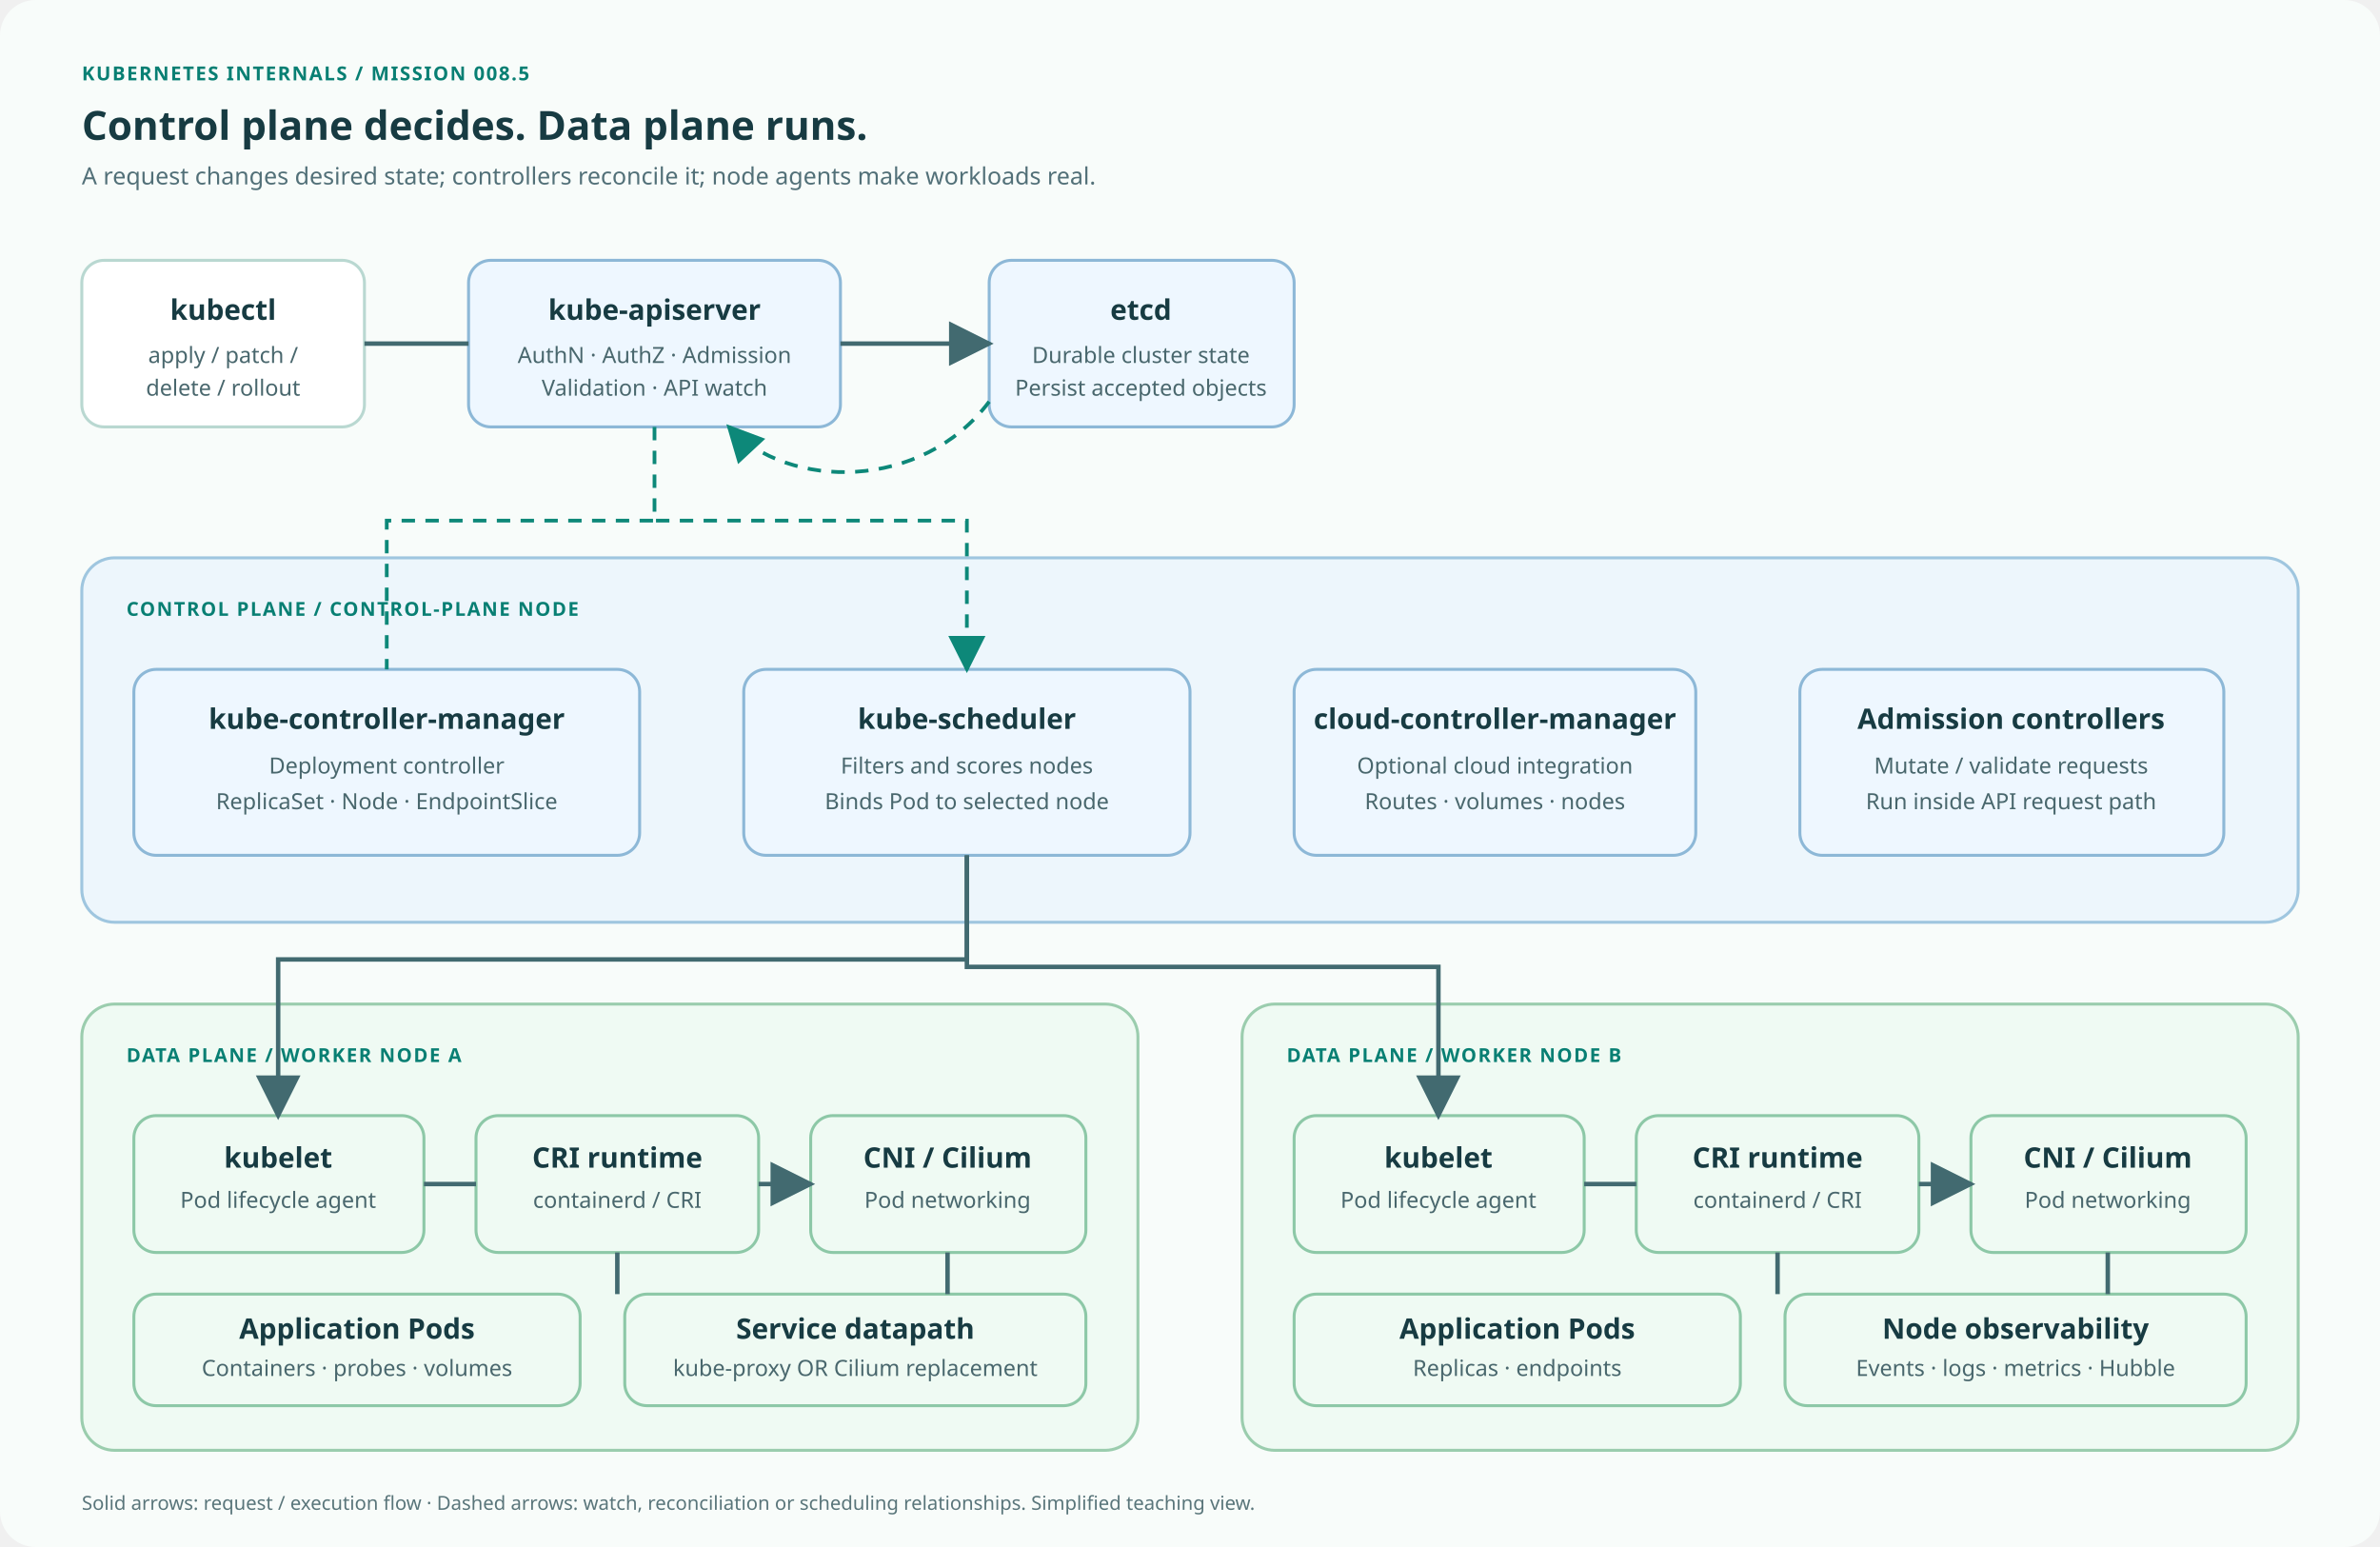
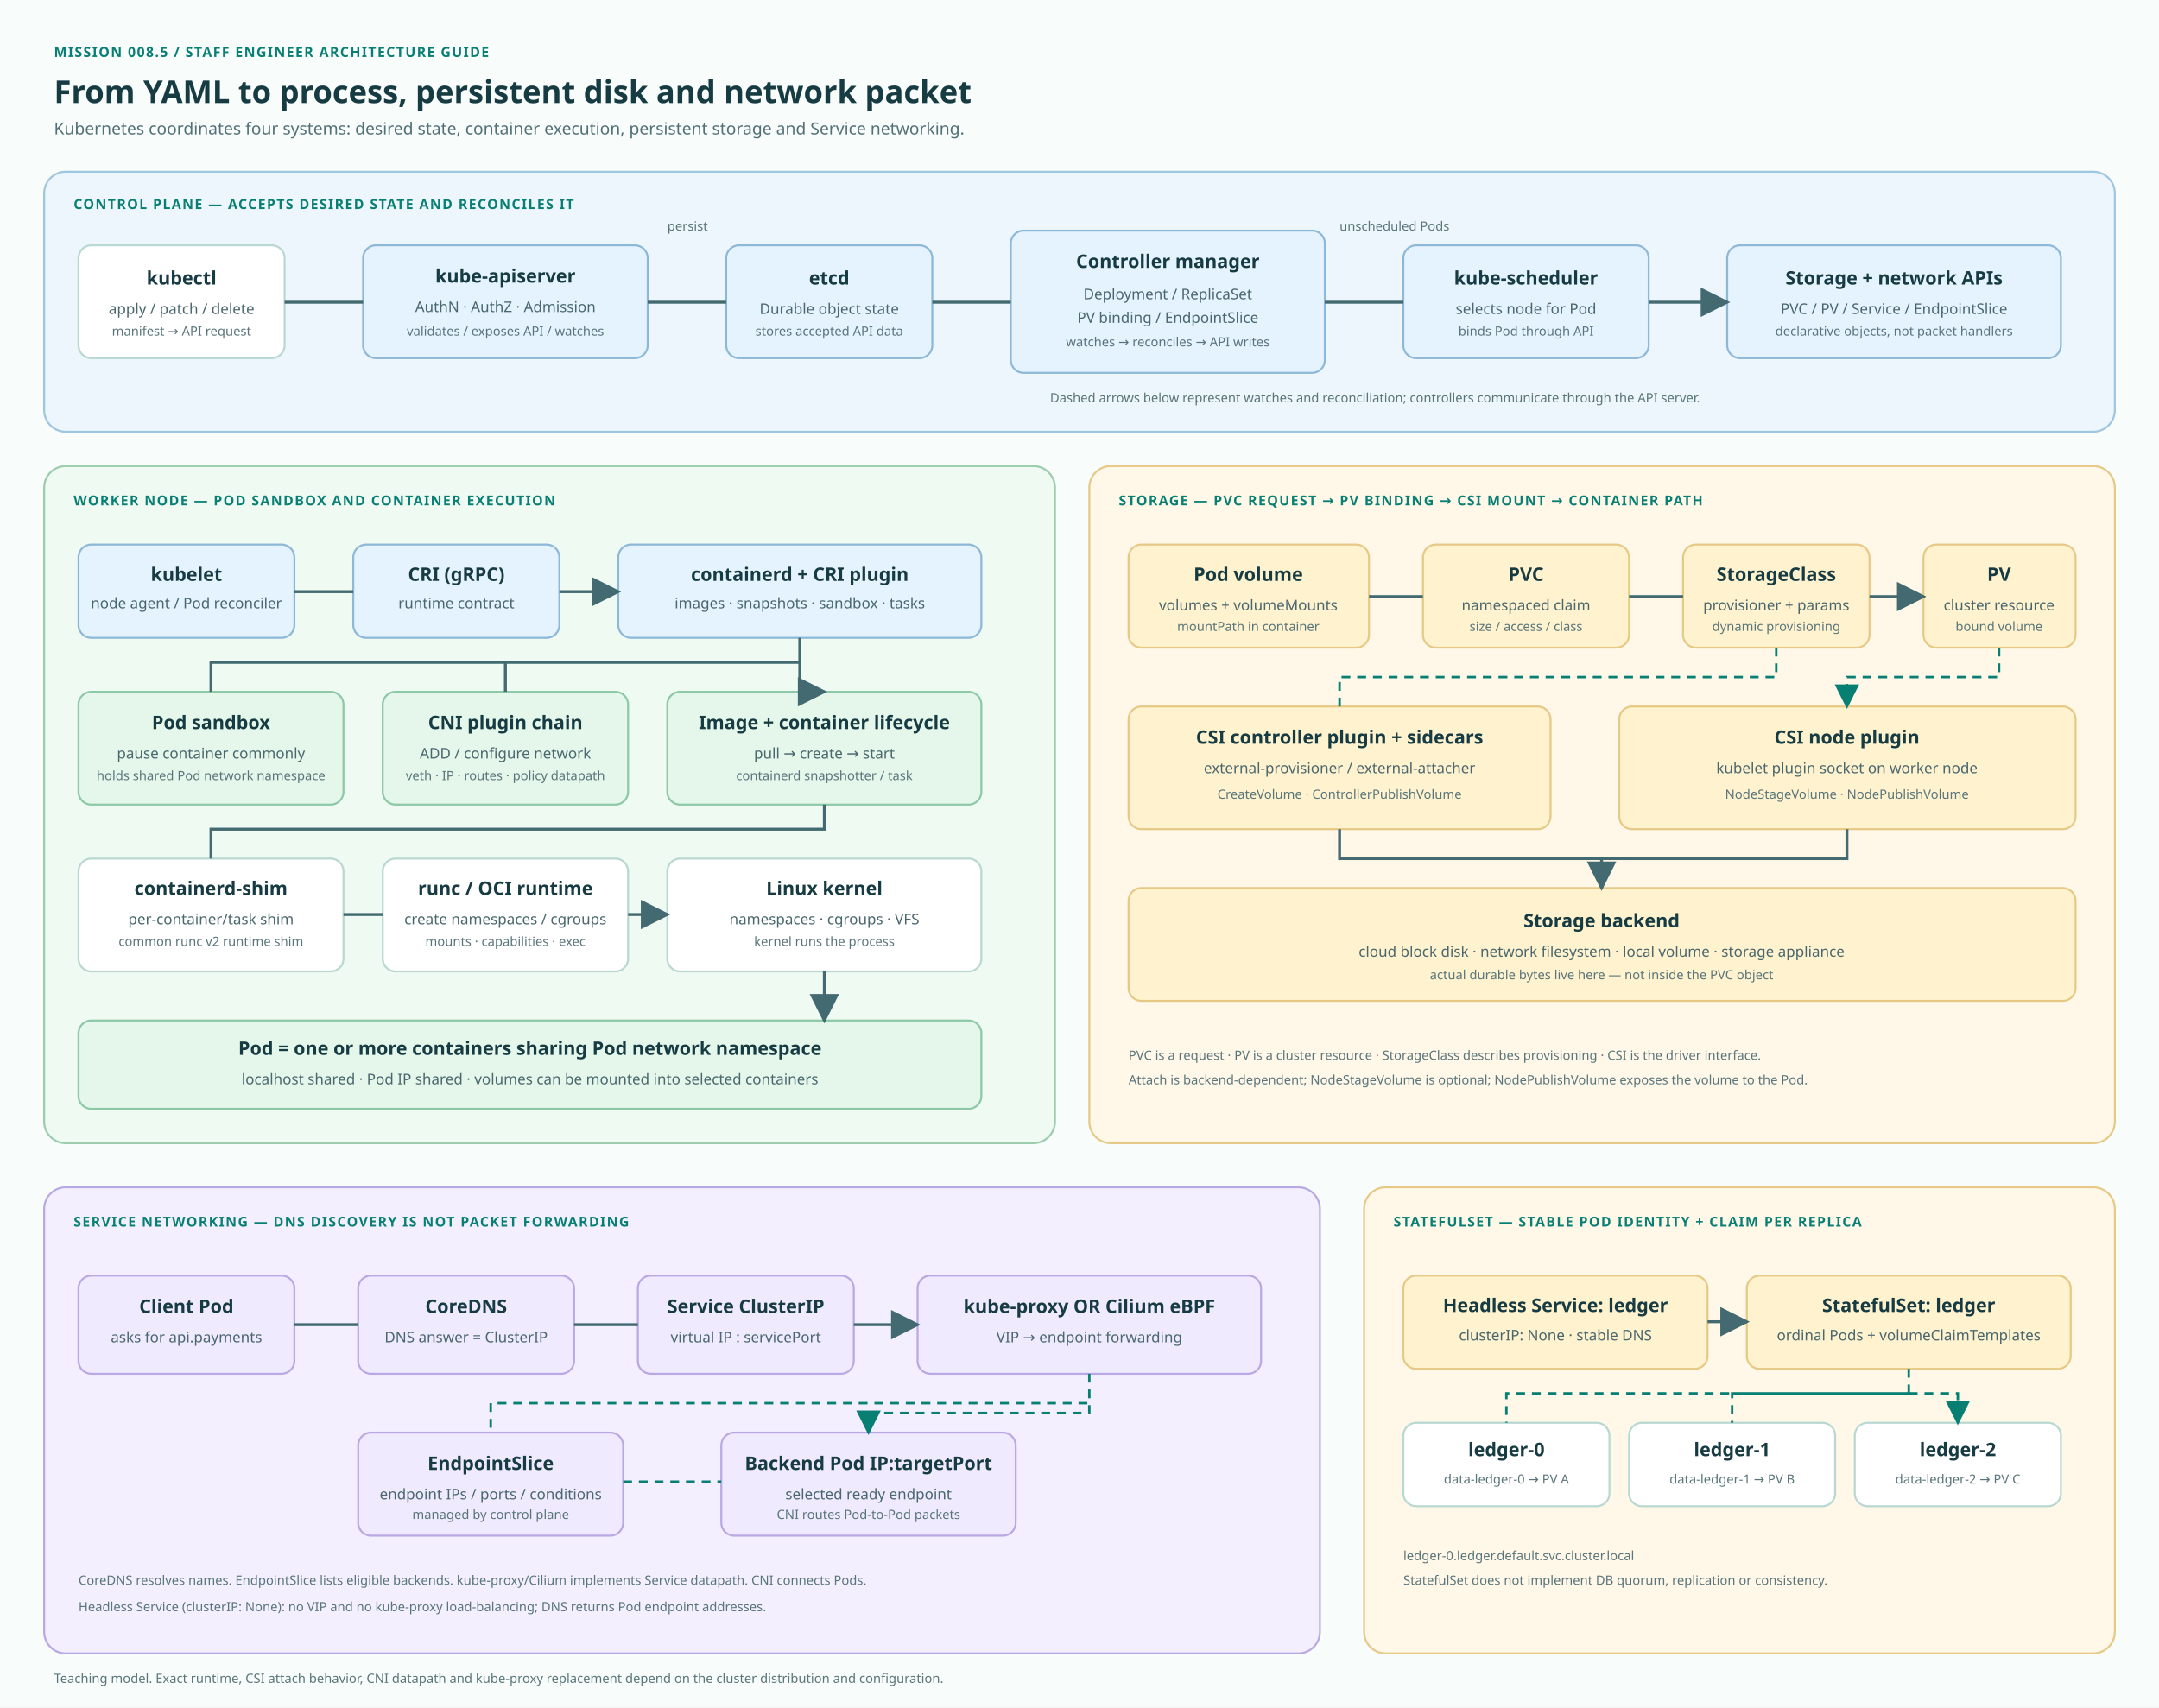
- <svg xmlns="http://www.w3.org/2000/svg" viewBox="0 0 1600 1040" role="img" aria-labelledby="title desc">
+ <svg xmlns="http://www.w3.org/2000/svg" viewBox="0 0 2200 1740" role="img" aria-labelledby="title desc">
  <defs>
-     <marker id="arr" markerWidth="12" markerHeight="12" refX="10" refY="6" orient="auto">
+     <marker id="a" markerWidth="12" markerHeight="12" refX="10" refY="6" orient="auto">
      <path d="M1 1 L11 6 L1 11 Z" fill="#426a70" />
    </marker>
-     <marker id="arr2" markerWidth="12" markerHeight="12" refX="10" refY="6" orient="auto">
-       <path d="M1 1 L11 6 L1 11 Z" fill="#0d8879" />
+     <marker id="g" markerWidth="12" markerHeight="12" refX="10" refY="6" orient="auto">
+       <path d="M1 1 L11 6 L1 11 Z" fill="#087f73" />
    </marker>
    <style>
- .h{font:700 27px system-ui;fill:#173b42}.sub{font:16px system-ui;fill:#527078}.node{fill:#fff;stroke:#b9d8d1;stroke-width:2;rx:15}.cp{fill:#eef7ff;stroke:#8db8d7}.dp{fill:#effaf3;stroke:#8dc8a7}.title{font:700 19px system-ui;fill:#173b42}.body{font:15px system-ui;fill:#49676d}.tiny{font:13px system-ui;fill:#59757a}.edge{stroke:#426a70;stroke-width:3;fill:none;marker-end:url(#arr)}.watch{stroke:#0d8879;stroke-width:2.5;stroke-dasharray:9 7;fill:none;marker-end:url(#arr2)}.pill{font:700 13px system-ui;fill:#087f73;letter-spacing:1px}</style>
+ *{font-family:system-ui,Segoe UI,sans-serif}.bg{fill:#f8fcfa}.title{font-size:32px;font-weight:750;fill:#173b42}.sub{font-size:17px;fill:#527078}.zone{stroke-width:2;rx:22}.zcp{fill:#edf6fc;stroke:#9fc6df}.znode{fill:#effaf3;stroke:#9bcdae}.zstore{fill:#fff8e9;stroke:#e6c987}.znet{fill:#f3efff;stroke:#b9a9e3}.box{fill:#fff;stroke:#b9d8d1;stroke-width:2;rx:13}.blue{fill:#e5f3ff;stroke:#8db8d7}.green{fill:#e5f7eb;stroke:#8dc8a7}.gold{fill:#fff2cf;stroke:#e6c987}.violet{fill:#f0eaff;stroke:#b9a9e3}.h{font-size:19px;font-weight:700;fill:#173b42}.b{font-size:15px;fill:#49676d}.s{font-size:13px;fill:#59757a}.cap{font-size:14px;font-weight:750;letter-spacing:1.2px;fill:#087f73}.solid{stroke:#426a70;stroke-width:3;fill:none;marker-end:url(#a)}.dash{stroke:#087f73;stroke-width:2.5;stroke-dasharray:9 7;fill:none;marker-end:url(#g)}.thin{stroke:#9bb7b2;stroke-width:2;fill:none}.white{fill:#fff}
+ </style>
  </defs>
-   <rect width="1600" height="1040" rx="24" fill="#f8fcfa" />
-   <text x="55" y="54" class="pill">KUBERNETES INTERNALS / MISSION 008.5</text>
-   <text x="55" y="94" class="h">Control plane decides. Data plane runs.</text>
-   <text x="55" y="124" class="sub">A request changes desired state; controllers reconcile it; node agents make workloads real.</text>
-   <rect x="55" y="175" width="190" height="112" class="node" />
-   <text x="150" y="215" text-anchor="middle" class="title">kubectl</text>
-   <text x="150" y="244" text-anchor="middle" class="body">apply / patch /</text>
-   <text x="150" y="266" text-anchor="middle" class="body">delete / rollout</text>
-   <rect x="315" y="175" width="250" height="112" class="node cp" />
-   <text x="440" y="215" text-anchor="middle" class="title">kube-apiserver</text>
-   <text x="440" y="244" text-anchor="middle" class="body">AuthN · AuthZ · Admission</text>
-   <text x="440" y="266" text-anchor="middle" class="body">Validation · API watch</text>
-   <rect x="665" y="175" width="205" height="112" class="node cp" />
-   <text x="767" y="215" text-anchor="middle" class="title">etcd</text>
-   <text x="767" y="244" text-anchor="middle" class="body">Durable cluster state</text>
-   <text x="767" y="266" text-anchor="middle" class="body">Persist accepted objects</text>
-   <path d="M245 231 H315 M565 231 H665" class="edge" />
-   <path d="M665 270 C620 330 530 330 490 287" class="watch" />
-   <rect x="55" y="375" width="1490" height="245" rx="22" fill="#edf6fc" stroke="#9fc6df" stroke-width="2" />
-   <text x="85" y="414" class="pill">CONTROL PLANE / CONTROL-PLANE NODE</text>
-   <rect x="90" y="450" width="340" height="125" class="node cp" />
-   <text x="260" y="490" text-anchor="middle" class="title">kube-controller-manager</text>
-   <text x="260" y="520" text-anchor="middle" class="body">Deployment controller</text>
-   <text x="260" y="544" text-anchor="middle" class="body">ReplicaSet · Node · EndpointSlice</text>
-   <rect x="500" y="450" width="300" height="125" class="node cp" />
-   <text x="650" y="490" text-anchor="middle" class="title">kube-scheduler</text>
-   <text x="650" y="520" text-anchor="middle" class="body">Filters and scores nodes</text>
-   <text x="650" y="544" text-anchor="middle" class="body">Binds Pod to selected node</text>
-   <rect x="870" y="450" width="270" height="125" class="node cp" />
-   <text x="1005" y="490" text-anchor="middle" class="title">cloud-controller-manager</text>
-   <text x="1005" y="520" text-anchor="middle" class="body">Optional cloud integration</text>
-   <text x="1005" y="544" text-anchor="middle" class="body">Routes · volumes · nodes</text>
-   <rect x="1210" y="450" width="285" height="125" class="node cp" />
-   <text x="1352" y="490" text-anchor="middle" class="title">Admission controllers</text>
-   <text x="1352" y="520" text-anchor="middle" class="body">Mutate / validate requests</text>
-   <text x="1352" y="544" text-anchor="middle" class="body">Run inside API request path</text>
-   <path d="M440 287 V350 H260 V450 M440 287 V350 H650 V450" class="watch" />
-   <rect x="55" y="675" width="710" height="300" rx="22" fill="#effaf3" stroke="#9bcdae" stroke-width="2" />
-   <text x="85" y="714" class="pill">DATA PLANE / WORKER NODE A</text>
-   <rect x="90" y="750" width="195" height="92" class="node dp" />
-   <text x="187" y="785" text-anchor="middle" class="title">kubelet</text>
-   <text x="187" y="812" text-anchor="middle" class="body">Pod lifecycle agent</text>
-   <rect x="320" y="750" width="190" height="92" class="node dp" />
-   <text x="415" y="785" text-anchor="middle" class="title">CRI runtime</text>
-   <text x="415" y="812" text-anchor="middle" class="body">containerd / CRI</text>
-   <rect x="545" y="750" width="185" height="92" class="node dp" />
-   <text x="637" y="785" text-anchor="middle" class="title">CNI / Cilium</text>
-   <text x="637" y="812" text-anchor="middle" class="body">Pod networking</text>
-   <path d="M285 796 H320 M510 796 H545" class="edge" />
-   <rect x="90" y="870" width="300" height="75" class="node dp" />
-   <text x="240" y="900" text-anchor="middle" class="title">Application Pods</text>
-   <text x="240" y="925" text-anchor="middle" class="body">Containers · probes · volumes</text>
-   <rect x="420" y="870" width="310" height="75" class="node dp" />
-   <text x="575" y="900" text-anchor="middle" class="title">Service datapath</text>
-   <text x="575" y="925" text-anchor="middle" class="body">kube-proxy OR Cilium replacement</text>
-   <path d="M415 842 V870 M637 842 V870 M650 575 V645 H187 V750" class="edge" />
-   <rect x="835" y="675" width="710" height="300" rx="22" fill="#effaf3" stroke="#9bcdae" stroke-width="2" />
-   <text x="865" y="714" class="pill">DATA PLANE / WORKER NODE B</text>
-   <rect x="870" y="750" width="195" height="92" class="node dp" />
-   <text x="967" y="785" text-anchor="middle" class="title">kubelet</text>
-   <text x="967" y="812" text-anchor="middle" class="body">Pod lifecycle agent</text>
-   <rect x="1100" y="750" width="190" height="92" class="node dp" />
-   <text x="1195" y="785" text-anchor="middle" class="title">CRI runtime</text>
-   <text x="1195" y="812" text-anchor="middle" class="body">containerd / CRI</text>
-   <rect x="1325" y="750" width="185" height="92" class="node dp" />
-   <text x="1417" y="785" text-anchor="middle" class="title">CNI / Cilium</text>
-   <text x="1417" y="812" text-anchor="middle" class="body">Pod networking</text>
-   <path d="M1065 796 H1100 M1290 796 H1325" class="edge" />
-   <rect x="870" y="870" width="300" height="75" class="node dp" />
-   <text x="1020" y="900" text-anchor="middle" class="title">Application Pods</text>
-   <text x="1020" y="925" text-anchor="middle" class="body">Replicas · endpoints</text>
-   <rect x="1200" y="870" width="310" height="75" class="node dp" />
-   <text x="1355" y="900" text-anchor="middle" class="title">Node observability</text>
-   <text x="1355" y="925" text-anchor="middle" class="body">Events · logs · metrics · Hubble</text>
-   <path d="M1195 842 V870 M1417 842 V870 M650 575 V650 H967 V750" class="edge" />
-   <text x="55" y="1015" class="tiny">Solid arrows: request / execution flow · Dashed arrows: watch, reconciliation or scheduling relationships. Simplified teaching view.</text>
+   <rect width="2200" height="1740" class="bg" />
+   <text x="55" y="58" class="cap">MISSION 008.5 / STAFF ENGINEER ARCHITECTURE GUIDE</text>
+   <text x="55" y="105" class="title">From YAML to process, persistent disk and network packet</text>
+   <text x="55" y="137" class="sub">Kubernetes coordinates four systems: desired state, container execution, persistent storage and Service networking.</text>
+   <rect x="45" y="175" width="2110" height="265" class="zone zcp" />
+   <text x="75" y="213" class="cap">CONTROL PLANE — ACCEPTS DESIRED STATE AND RECONCILES IT</text>
+   <rect x="80" y="250" width="210" height="115" class="box" />
+   <text x="185" y="290" text-anchor="middle" class="h">kubectl</text>
+   <text x="185" y="320" text-anchor="middle" class="b">apply / patch / delete</text>
+   <text x="185" y="342" text-anchor="middle" class="s">manifest → API request</text>
+   <rect x="370" y="250" width="290" height="115" class="box blue" />
+   <text x="515" y="288" text-anchor="middle" class="h">kube-apiserver</text>
+   <text x="515" y="318" text-anchor="middle" class="b">AuthN · AuthZ · Admission</text>
+   <text x="515" y="342" text-anchor="middle" class="s">validates / exposes API / watches</text>
+   <rect x="740" y="250" width="210" height="115" class="box blue" />
+   <text x="845" y="290" text-anchor="middle" class="h">etcd</text>
+   <text x="845" y="320" text-anchor="middle" class="b">Durable object state</text>
+   <text x="845" y="342" text-anchor="middle" class="s">stores accepted API data</text>
+   <rect x="1030" y="235" width="320" height="145" class="box blue" />
+   <text x="1190" y="273" text-anchor="middle" class="h">Controller manager</text>
+   <text x="1190" y="305" text-anchor="middle" class="b">Deployment / ReplicaSet</text>
+   <text x="1190" y="329" text-anchor="middle" class="b">PV binding / EndpointSlice</text>
+   <text x="1190" y="353" text-anchor="middle" class="s">watches → reconciles → API writes</text>
+   <rect x="1430" y="250" width="250" height="115" class="box blue" />
+   <text x="1555" y="290" text-anchor="middle" class="h">kube-scheduler</text>
+   <text x="1555" y="320" text-anchor="middle" class="b">selects node for Pod</text>
+   <text x="1555" y="342" text-anchor="middle" class="s">binds Pod through API</text>
+   <rect x="1760" y="250" width="340" height="115" class="box blue" />
+   <text x="1930" y="290" text-anchor="middle" class="h">Storage + network APIs</text>
+   <text x="1930" y="320" text-anchor="middle" class="b">PVC / PV / Service / EndpointSlice</text>
+   <text x="1930" y="342" text-anchor="middle" class="s">declarative objects, not packet handlers</text>
+   <path d="M290 308 H370 M660 308 H740 M950 308 H1030 M1350 308 H1430 M1680 308 H1760" class="solid" />
+   <text x="680" y="235" class="s">persist</text>
+   <text x="1365" y="235" class="s">unscheduled Pods</text>
+   <text x="1070" y="410" class="s">Dashed arrows below represent watches and reconciliation; controllers communicate through the API server.</text>
+   <rect x="45" y="475" width="1030" height="690" class="zone znode" />
+   <text x="75" y="515" class="cap">WORKER NODE — POD SANDBOX AND CONTAINER EXECUTION</text>
+   <rect x="80" y="555" width="220" height="95" class="box blue" />
+   <text x="190" y="592" text-anchor="middle" class="h">kubelet</text>
+   <text x="190" y="620" text-anchor="middle" class="b">node agent / Pod reconciler</text>
+   <rect x="360" y="555" width="210" height="95" class="box blue" />
+   <text x="465" y="592" text-anchor="middle" class="h">CRI (gRPC)</text>
+   <text x="465" y="620" text-anchor="middle" class="b">runtime contract</text>
+   <rect x="630" y="555" width="370" height="95" class="box blue" />
+   <text x="815" y="592" text-anchor="middle" class="h">containerd + CRI plugin</text>
+   <text x="815" y="620" text-anchor="middle" class="b">images · snapshots · sandbox · tasks</text>
+   <path d="M300 603 H360 M570 603 H630" class="solid" />
+   <rect x="80" y="705" width="270" height="115" class="box green" />
+   <text x="215" y="743" text-anchor="middle" class="h">Pod sandbox</text>
+   <text x="215" y="773" text-anchor="middle" class="b">pause container commonly</text>
+   <text x="215" y="795" text-anchor="middle" class="s">holds shared Pod network namespace</text>
+   <rect x="390" y="705" width="250" height="115" class="box green" />
+   <text x="515" y="743" text-anchor="middle" class="h">CNI plugin chain</text>
+   <text x="515" y="773" text-anchor="middle" class="b">ADD / configure network</text>
+   <text x="515" y="795" text-anchor="middle" class="s">veth · IP · routes · policy datapath</text>
+   <rect x="680" y="705" width="320" height="115" class="box green" />
+   <text x="840" y="743" text-anchor="middle" class="h">Image + container lifecycle</text>
+   <text x="840" y="773" text-anchor="middle" class="b">pull → create → start</text>
+   <text x="840" y="795" text-anchor="middle" class="s">containerd snapshotter / task</text>
+   <path d="M815 650 V675 H215 V705 M815 650 V675 H515 V705 M815 650 V705 H840" class="solid" />
+   <rect x="80" y="875" width="270" height="115" class="box" />
+   <text x="215" y="912" text-anchor="middle" class="h">containerd-shim</text>
+   <text x="215" y="942" text-anchor="middle" class="b">per-container/task shim</text>
+   <text x="215" y="964" text-anchor="middle" class="s">common runc v2 runtime shim</text>
+   <rect x="390" y="875" width="250" height="115" class="box" />
+   <text x="515" y="912" text-anchor="middle" class="h">runc / OCI runtime</text>
+   <text x="515" y="942" text-anchor="middle" class="b">create namespaces / cgroups</text>
+   <text x="515" y="964" text-anchor="middle" class="s">mounts · capabilities · exec</text>
+   <rect x="680" y="875" width="320" height="115" class="box" />
+   <text x="840" y="912" text-anchor="middle" class="h">Linux kernel</text>
+   <text x="840" y="942" text-anchor="middle" class="b">namespaces · cgroups · VFS</text>
+   <text x="840" y="964" text-anchor="middle" class="s">kernel runs the process</text>
+   <path d="M840 820 V845 H215 V875 M350 932 H390 M640 932 H680" class="solid" />
+   <rect x="80" y="1040" width="920" height="90" class="box green" />
+   <text x="540" y="1075" text-anchor="middle" class="h">Pod = one or more containers sharing Pod network namespace</text>
+   <text x="540" y="1105" text-anchor="middle" class="b">localhost shared · Pod IP shared · volumes can be mounted into selected containers</text>
+   <path d="M840 990 V1040" class="solid" />
+   <rect x="1110" y="475" width="1045" height="690" class="zone zstore" />
+   <text x="1140" y="515" class="cap">STORAGE — PVC REQUEST → PV BINDING → CSI MOUNT → CONTAINER PATH</text>
+   <rect x="1150" y="555" width="245" height="105" class="box gold" />
+   <text x="1272" y="592" text-anchor="middle" class="h">Pod volume</text>
+   <text x="1272" y="622" text-anchor="middle" class="b">volumes + volumeMounts</text>
+   <text x="1272" y="643" text-anchor="middle" class="s">mountPath in container</text>
+   <rect x="1450" y="555" width="210" height="105" class="box gold" />
+   <text x="1555" y="592" text-anchor="middle" class="h">PVC</text>
+   <text x="1555" y="622" text-anchor="middle" class="b">namespaced claim</text>
+   <text x="1555" y="643" text-anchor="middle" class="s">size / access / class</text>
+   <rect x="1715" y="555" width="190" height="105" class="box gold" />
+   <text x="1810" y="592" text-anchor="middle" class="h">StorageClass</text>
+   <text x="1810" y="622" text-anchor="middle" class="b">provisioner + params</text>
+   <text x="1810" y="643" text-anchor="middle" class="s">dynamic provisioning</text>
+   <rect x="1960" y="555" width="155" height="105" class="box gold" />
+   <text x="2037" y="592" text-anchor="middle" class="h">PV</text>
+   <text x="2037" y="622" text-anchor="middle" class="b">cluster resource</text>
+   <text x="2037" y="643" text-anchor="middle" class="s">bound volume</text>
+   <path d="M1395 608 H1450 M1660 608 H1715 M1905 608 H1960" class="solid" />
+   <rect x="1150" y="720" width="430" height="125" class="box gold" />
+   <text x="1365" y="758" text-anchor="middle" class="h">CSI controller plugin + sidecars</text>
+   <text x="1365" y="788" text-anchor="middle" class="b">external-provisioner / external-attacher</text>
+   <text x="1365" y="814" text-anchor="middle" class="s">CreateVolume · ControllerPublishVolume</text>
+   <rect x="1650" y="720" width="465" height="125" class="box gold" />
+   <text x="1882" y="758" text-anchor="middle" class="h">CSI node plugin</text>
+   <text x="1882" y="788" text-anchor="middle" class="b">kubelet plugin socket on worker node</text>
+   <text x="1882" y="814" text-anchor="middle" class="s">NodeStageVolume · NodePublishVolume</text>
+   <path d="M1810 660 V690 H1365 V720 M2037 660 V690 H1882 V720" class="dash" />
+   <rect x="1150" y="905" width="965" height="115" class="box gold" />
+   <text x="1632" y="945" text-anchor="middle" class="h">Storage backend</text>
+   <text x="1632" y="975" text-anchor="middle" class="b">cloud block disk · network filesystem · local volume · storage appliance</text>
+   <text x="1632" y="998" text-anchor="middle" class="s">actual durable bytes live here — not inside the PVC object</text>
+   <path d="M1365 845 V875 H1632 V905 M1882 845 V875 H1632 V905" class="solid" />
+   <text x="1150" y="1080" class="s">PVC is a request · PV is a cluster resource · StorageClass describes provisioning · CSI is the driver interface.</text>
+   <text x="1150" y="1105" class="s">Attach is backend-dependent; NodeStageVolume is optional; NodePublishVolume exposes the volume to the Pod.</text>
+   <rect x="45" y="1210" width="1300" height="475" class="zone znet" />
+   <text x="75" y="1250" class="cap">SERVICE NETWORKING — DNS DISCOVERY IS NOT PACKET FORWARDING</text>
+   <rect x="80" y="1300" width="220" height="100" class="box violet" />
+   <text x="190" y="1338" text-anchor="middle" class="h">Client Pod</text>
+   <text x="190" y="1368" text-anchor="middle" class="b">asks for api.payments</text>
+   <rect x="365" y="1300" width="220" height="100" class="box violet" />
+   <text x="475" y="1338" text-anchor="middle" class="h">CoreDNS</text>
+   <text x="475" y="1368" text-anchor="middle" class="b">DNS answer = ClusterIP</text>
+   <rect x="650" y="1300" width="220" height="100" class="box violet" />
+   <text x="760" y="1338" text-anchor="middle" class="h">Service ClusterIP</text>
+   <text x="760" y="1368" text-anchor="middle" class="b">virtual IP : servicePort</text>
+   <rect x="935" y="1300" width="350" height="100" class="box violet" />
+   <text x="1110" y="1338" text-anchor="middle" class="h">kube-proxy OR Cilium eBPF</text>
+   <text x="1110" y="1368" text-anchor="middle" class="b">VIP → endpoint forwarding</text>
+   <path d="M300 1350 H365 M585 1350 H650 M870 1350 H935" class="solid" />
+   <rect x="365" y="1460" width="270" height="105" class="box violet" />
+   <text x="500" y="1498" text-anchor="middle" class="h">EndpointSlice</text>
+   <text x="500" y="1528" text-anchor="middle" class="b">endpoint IPs / ports / conditions</text>
+   <text x="500" y="1548" text-anchor="middle" class="s">managed by control plane</text>
+   <rect x="735" y="1460" width="300" height="105" class="box violet" />
+   <text x="885" y="1498" text-anchor="middle" class="h">Backend Pod IP:targetPort</text>
+   <text x="885" y="1528" text-anchor="middle" class="b">selected ready endpoint</text>
+   <text x="885" y="1548" text-anchor="middle" class="s">CNI routes Pod-to-Pod packets</text>
+   <path d="M1110 1400 V1430 H500 V1460 M635 1510 H735 M1110 1400 V1440 H885 V1460" class="dash" />
+   <text x="80" y="1615" class="s">CoreDNS resolves names. EndpointSlice lists eligible backends. kube-proxy/Cilium implements Service datapath. CNI connects Pods.</text>
+   <text x="80" y="1642" class="s">Headless Service (clusterIP: None): no VIP and no kube-proxy load-balancing; DNS returns Pod endpoint addresses.</text>
+   <rect x="1390" y="1210" width="765" height="475" class="zone zstore" />
+   <text x="1420" y="1250" class="cap">STATEFULSET — STABLE POD IDENTITY + CLAIM PER REPLICA</text>
+   <rect x="1430" y="1300" width="310" height="95" class="box gold" />
+   <text x="1585" y="1337" text-anchor="middle" class="h">Headless Service: ledger</text>
+   <text x="1585" y="1366" text-anchor="middle" class="b">clusterIP: None · stable DNS</text>
+   <rect x="1780" y="1300" width="330" height="95" class="box gold" />
+   <text x="1945" y="1337" text-anchor="middle" class="h">StatefulSet: ledger</text>
+   <text x="1945" y="1366" text-anchor="middle" class="b">ordinal Pods + volumeClaimTemplates</text>
+   <path d="M1740 1347 H1780" class="solid" />
+   <rect x="1430" y="1450" width="210" height="85" class="box" />
+   <text x="1535" y="1484" text-anchor="middle" class="h">ledger-0</text>
+   <text x="1535" y="1512" text-anchor="middle" class="s">data-ledger-0 → PV A</text>
+   <rect x="1660" y="1450" width="210" height="85" class="box" />
+   <text x="1765" y="1484" text-anchor="middle" class="h">ledger-1</text>
+   <text x="1765" y="1512" text-anchor="middle" class="s">data-ledger-1 → PV B</text>
+   <rect x="1890" y="1450" width="210" height="85" class="box" />
+   <text x="1995" y="1484" text-anchor="middle" class="h">ledger-2</text>
+   <text x="1995" y="1512" text-anchor="middle" class="s">data-ledger-2 → PV C</text>
+   <path d="M1945 1395 V1420 H1535 V1450 M1945 1420 H1765 V1450 M1945 1420 H1995 V1450" class="dash" />
+   <text x="1430" y="1590" class="s">ledger-0.ledger.default.svc.cluster.local</text>
+   <text x="1430" y="1615" class="s">StatefulSet does not implement DB quorum, replication or consistency.</text>
+   <text x="55" y="1715" class="s">Teaching model. Exact runtime, CSI attach behavior, CNI datapath and kube-proxy replacement depend on the cluster distribution and configuration.</text>
</svg>
